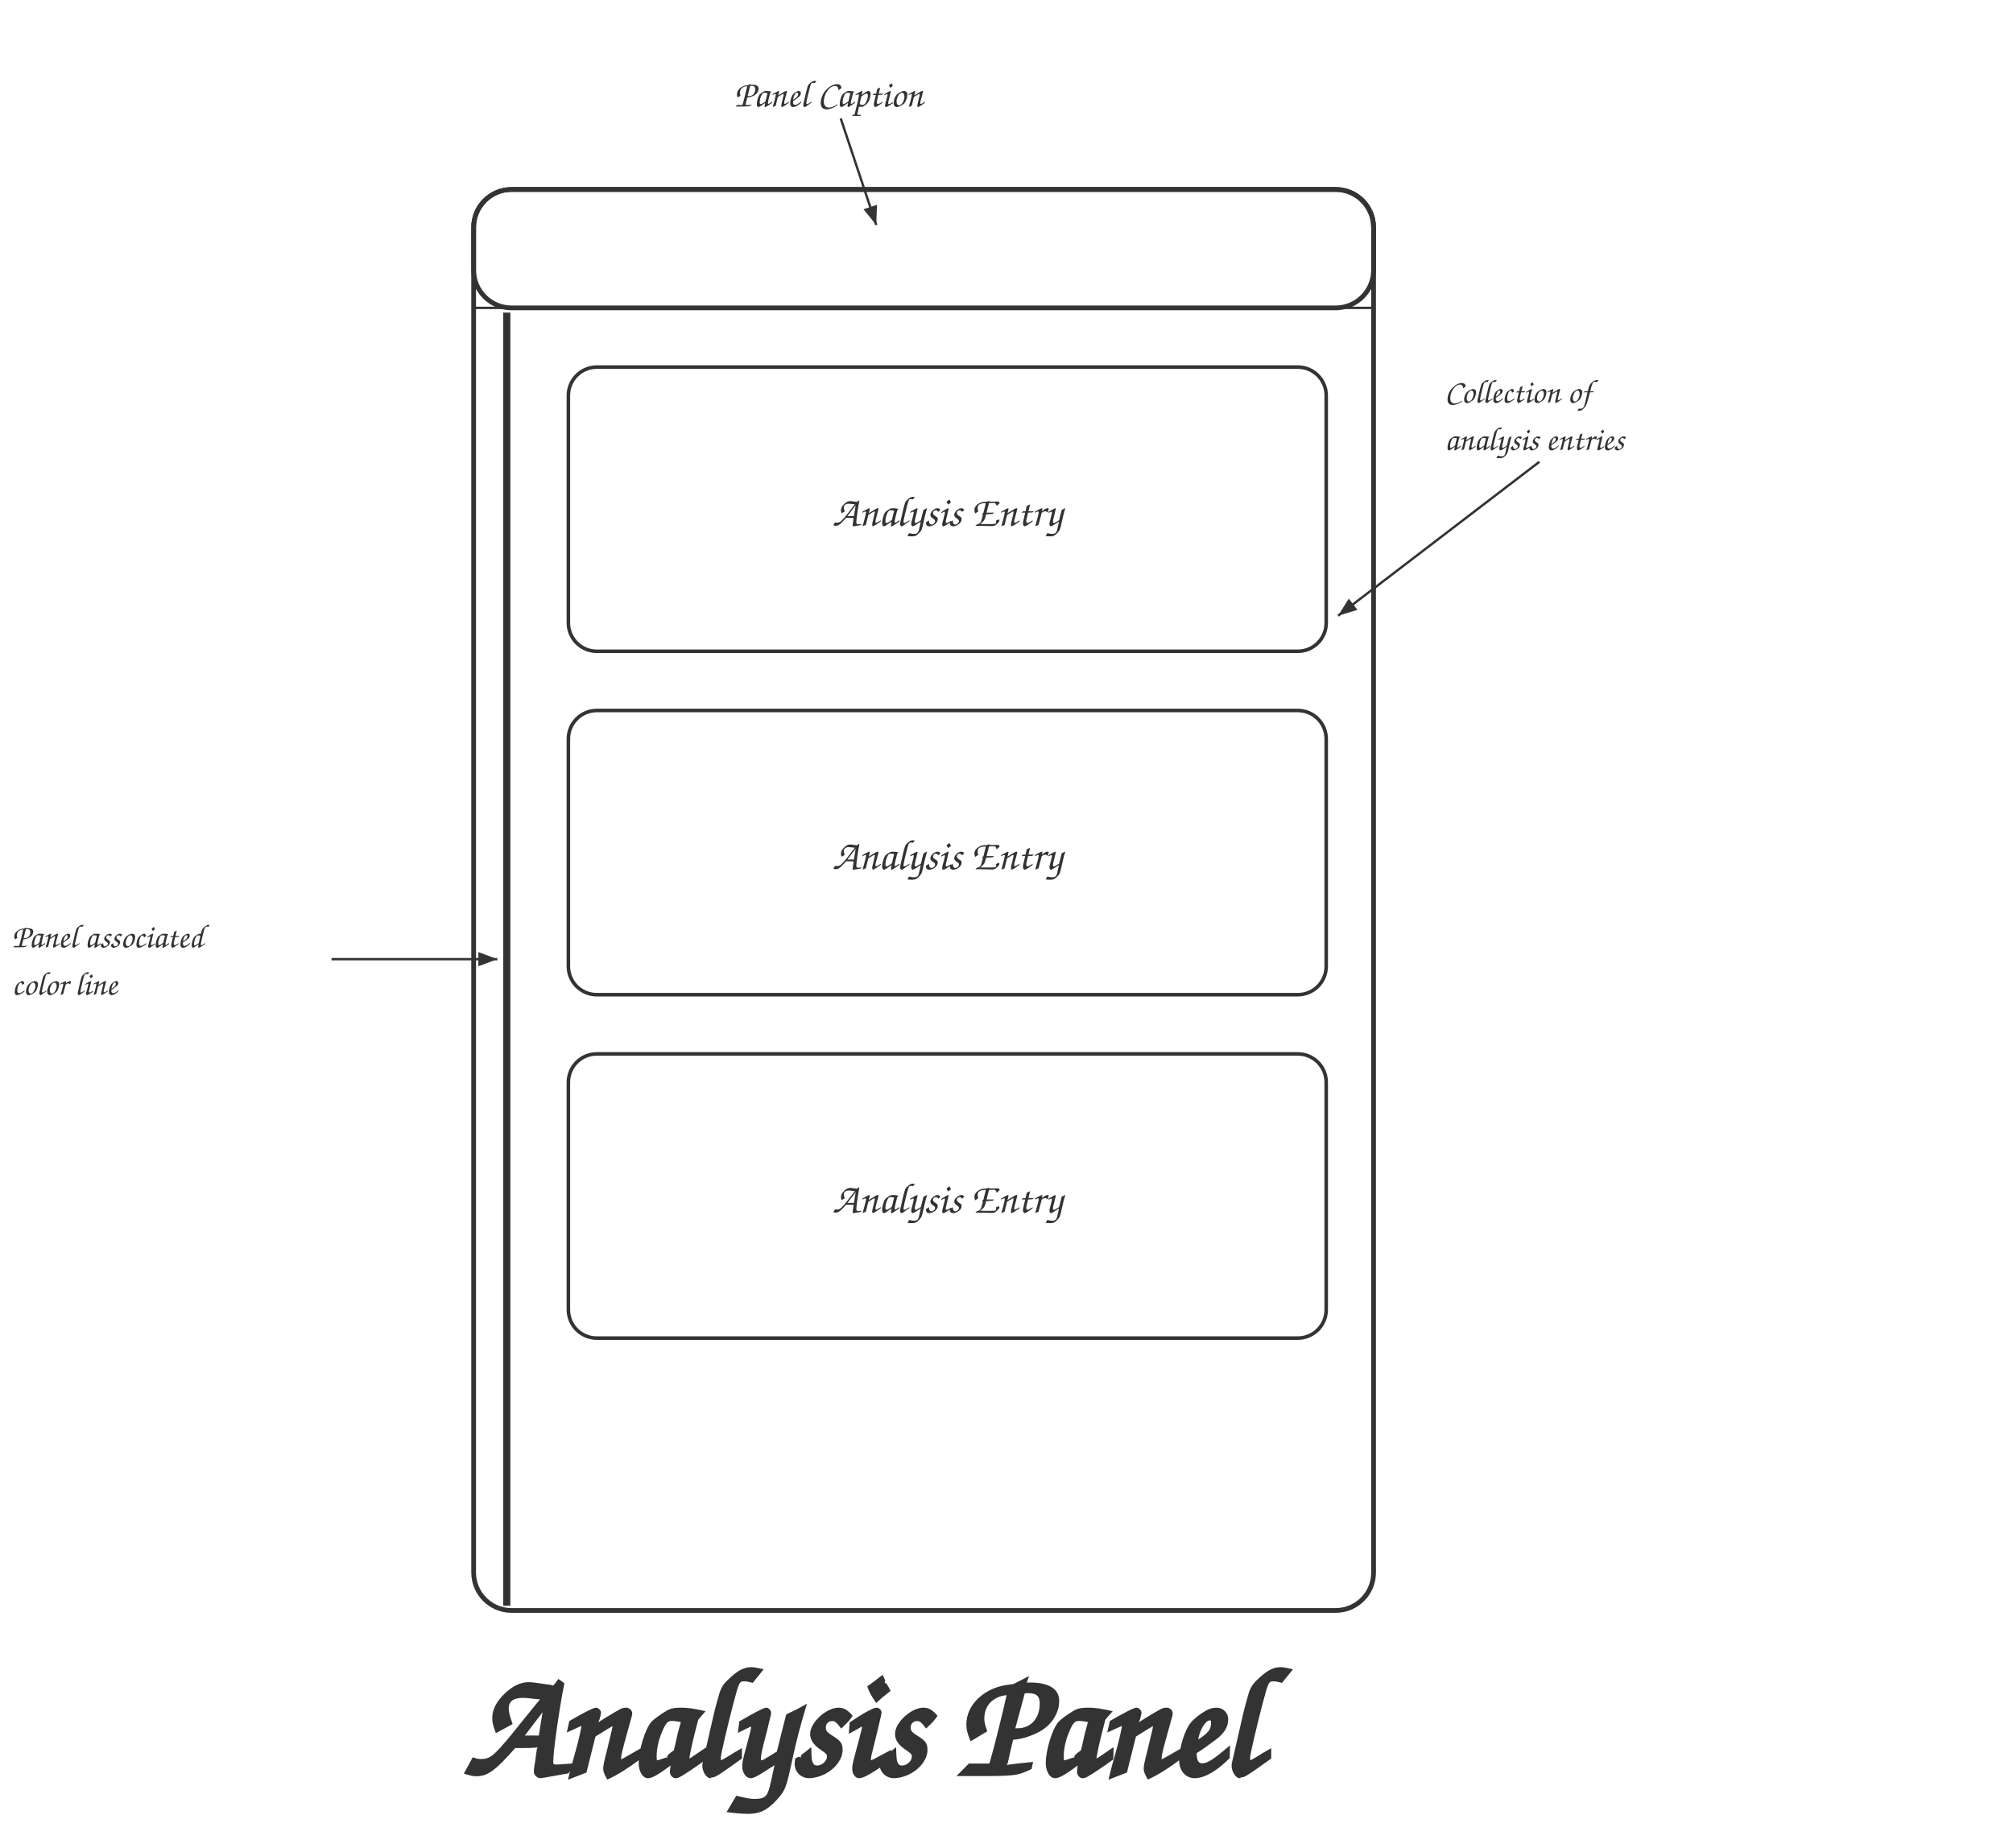
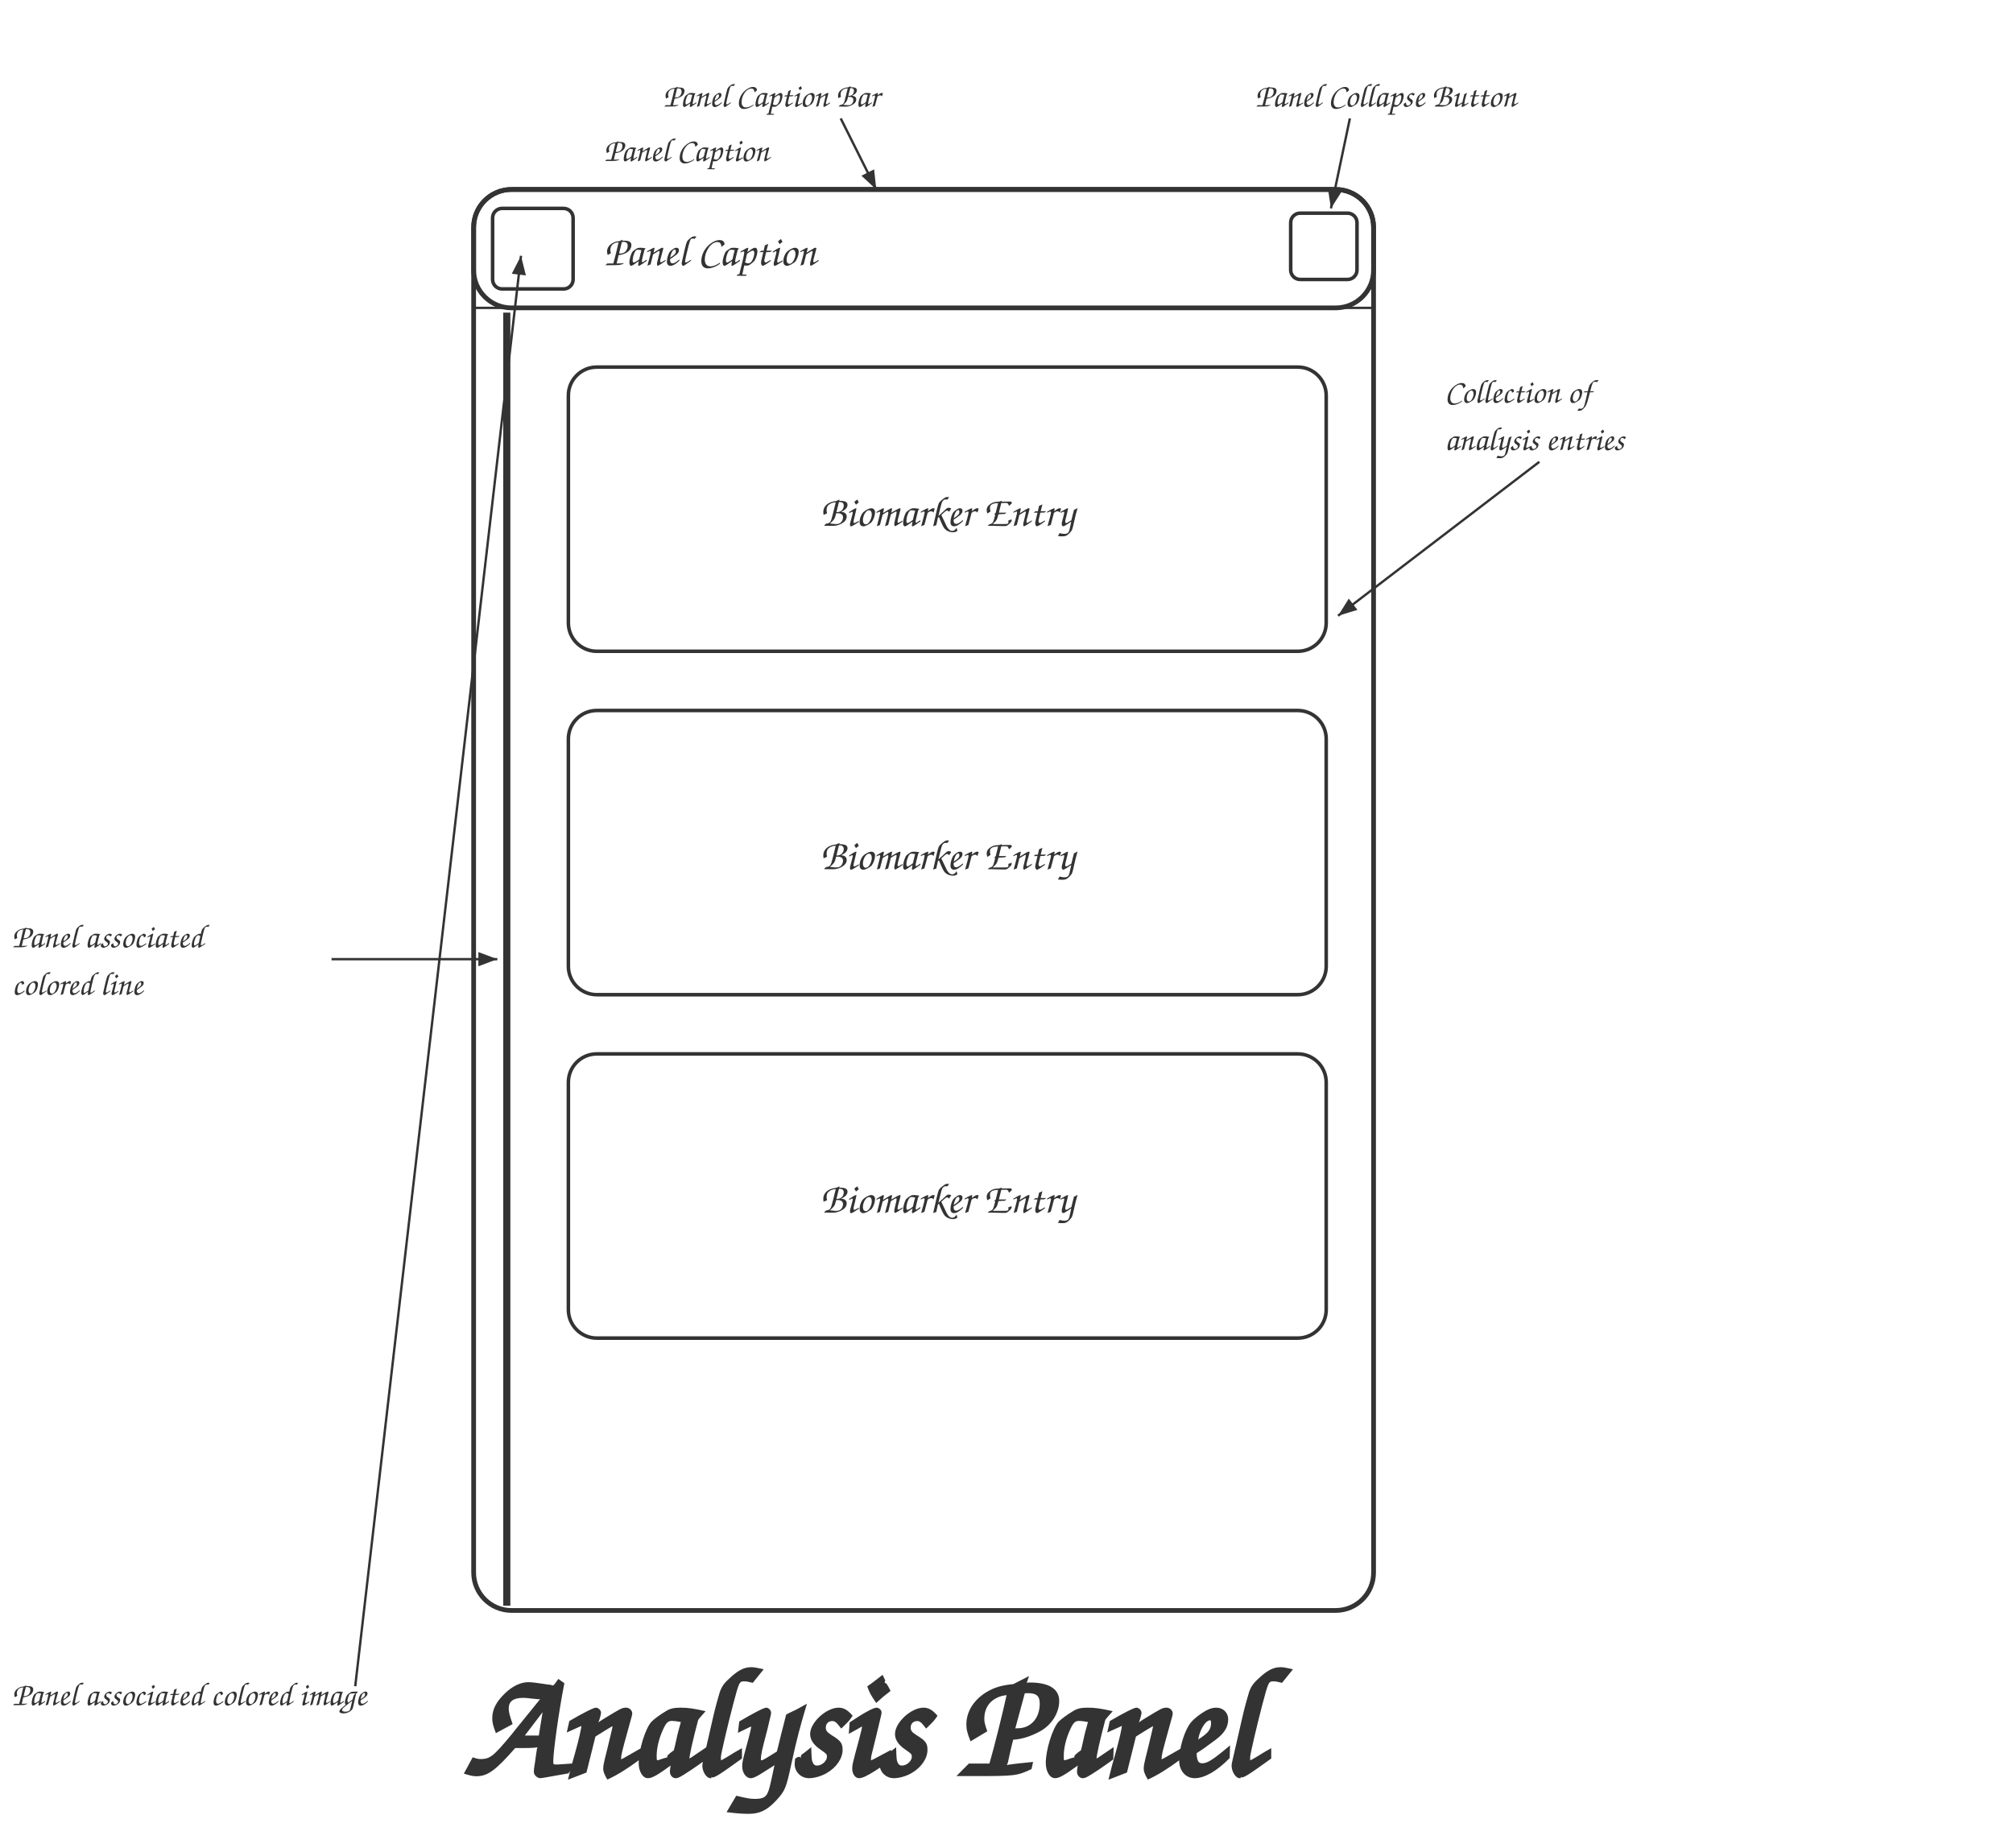
<svg xmlns="http://www.w3.org/2000/svg" viewBox="0 0 850 780" width="850" height="780" font-family="'Segoe Print', 'Comic Sans MS', cursive">
  <rect x="200" y="80" width="380" height="600" rx="16" fill="none" stroke="#333" stroke-width="2" />
  <rect x="200" y="80" width="380" height="50" rx="16" fill="none" stroke="#333" stroke-width="2" />
  <line x1="200" y1="130" x2="580" y2="130" stroke="#333" stroke-width="1" />
+   <rect x="208" y="88" width="34" height="34" rx="4" fill="none" stroke="#333" stroke-width="1.5" />
+   <text x="255" y="112" font-size="18" fill="#333">Panel Caption</text>
+   <rect x="545" y="90" width="28" height="28" rx="4" fill="none" stroke="#333" stroke-width="1.5" />
  <line x1="214" y1="132" x2="214" y2="678" stroke="#333" stroke-width="3" />
  <rect x="240" y="155" width="320" height="120" rx="12" fill="none" stroke="#333" stroke-width="1.5" />
-   <text x="400" y="222" text-anchor="middle" font-size="18" fill="#333">Analysis Entry</text>
+   <text x="400" y="222" text-anchor="middle" font-size="18" fill="#333">Biomarker Entry</text>
  <rect x="240" y="300" width="320" height="120" rx="12" fill="none" stroke="#333" stroke-width="1.5" />
-   <text x="400" y="367" text-anchor="middle" font-size="18" fill="#333">Analysis Entry</text>
+   <text x="400" y="367" text-anchor="middle" font-size="18" fill="#333">Biomarker Entry</text>
  <rect x="240" y="445" width="320" height="120" rx="12" fill="none" stroke="#333" stroke-width="1.5" />
-   <text x="400" y="512" text-anchor="middle" font-size="18" fill="#333">Analysis Entry</text>
-   <text x="310" y="45" font-size="16" fill="#333" font-style="italic">Panel Caption</text>
-   <line x1="355" y1="50" x2="370" y2="95" stroke="#333" stroke-width="1" marker-end="url(#arrow)" />
+   <text x="400" y="512" text-anchor="middle" font-size="18" fill="#333">Biomarker Entry</text>
+   <text x="5" y="720" font-size="14" fill="#333" font-style="italic">Panel associated colored image</text>
+   <line x1="150" y1="712" x2="220" y2="108" stroke="#333" stroke-width="1" marker-end="url(#arrow)" />
+   <text x="280" y="45" font-size="14" fill="#333" font-style="italic">Panel Caption Bar</text>
+   <line x1="355" y1="50" x2="370" y2="80" stroke="#333" stroke-width="1" marker-end="url(#arrow)" />
+   <text x="255" y="68" font-size="14" fill="#333" font-style="italic">Panel Caption</text>
+   <text x="530" y="45" font-size="14" fill="#333" font-style="italic">Panel Collapse Button</text>
+   <line x1="570" y1="50" x2="562" y2="88" stroke="#333" stroke-width="1" marker-end="url(#arrow)" />
  <text x="5" y="400" font-size="14" fill="#333" font-style="italic">Panel associated</text>
-   <text x="5" y="420" font-size="14" fill="#333" font-style="italic">color line</text>
+   <text x="5" y="420" font-size="14" fill="#333" font-style="italic">colored line</text>
  <line x1="140" y1="405" x2="210" y2="405" stroke="#333" stroke-width="1" marker-end="url(#arrow)" />
  <text x="610" y="170" font-size="14" fill="#333" font-style="italic">Collection of</text>
  <text x="610" y="190" font-size="14" fill="#333" font-style="italic">analysis entries</text>
  <line x1="650" y1="195" x2="565" y2="260" stroke="#333" stroke-width="1" marker-end="url(#arrow)" />
-   <text x="195" y="750" font-size="64" fill="#333" font-family="'Segoe Print', 'Comic Sans MS', cursive" font-weight="bold">Analysis Panel</text>
+   <text x="195" y="750" font-size="64" fill="#333" font-weight="bold">Analysis Panel</text>
  <defs>
    <marker id="arrow" markerWidth="8" markerHeight="6" refX="8" refY="3" orient="auto">
      <path d="M0,0 L8,3 L0,6 Z" fill="#333" />
    </marker>
  </defs>
</svg>
